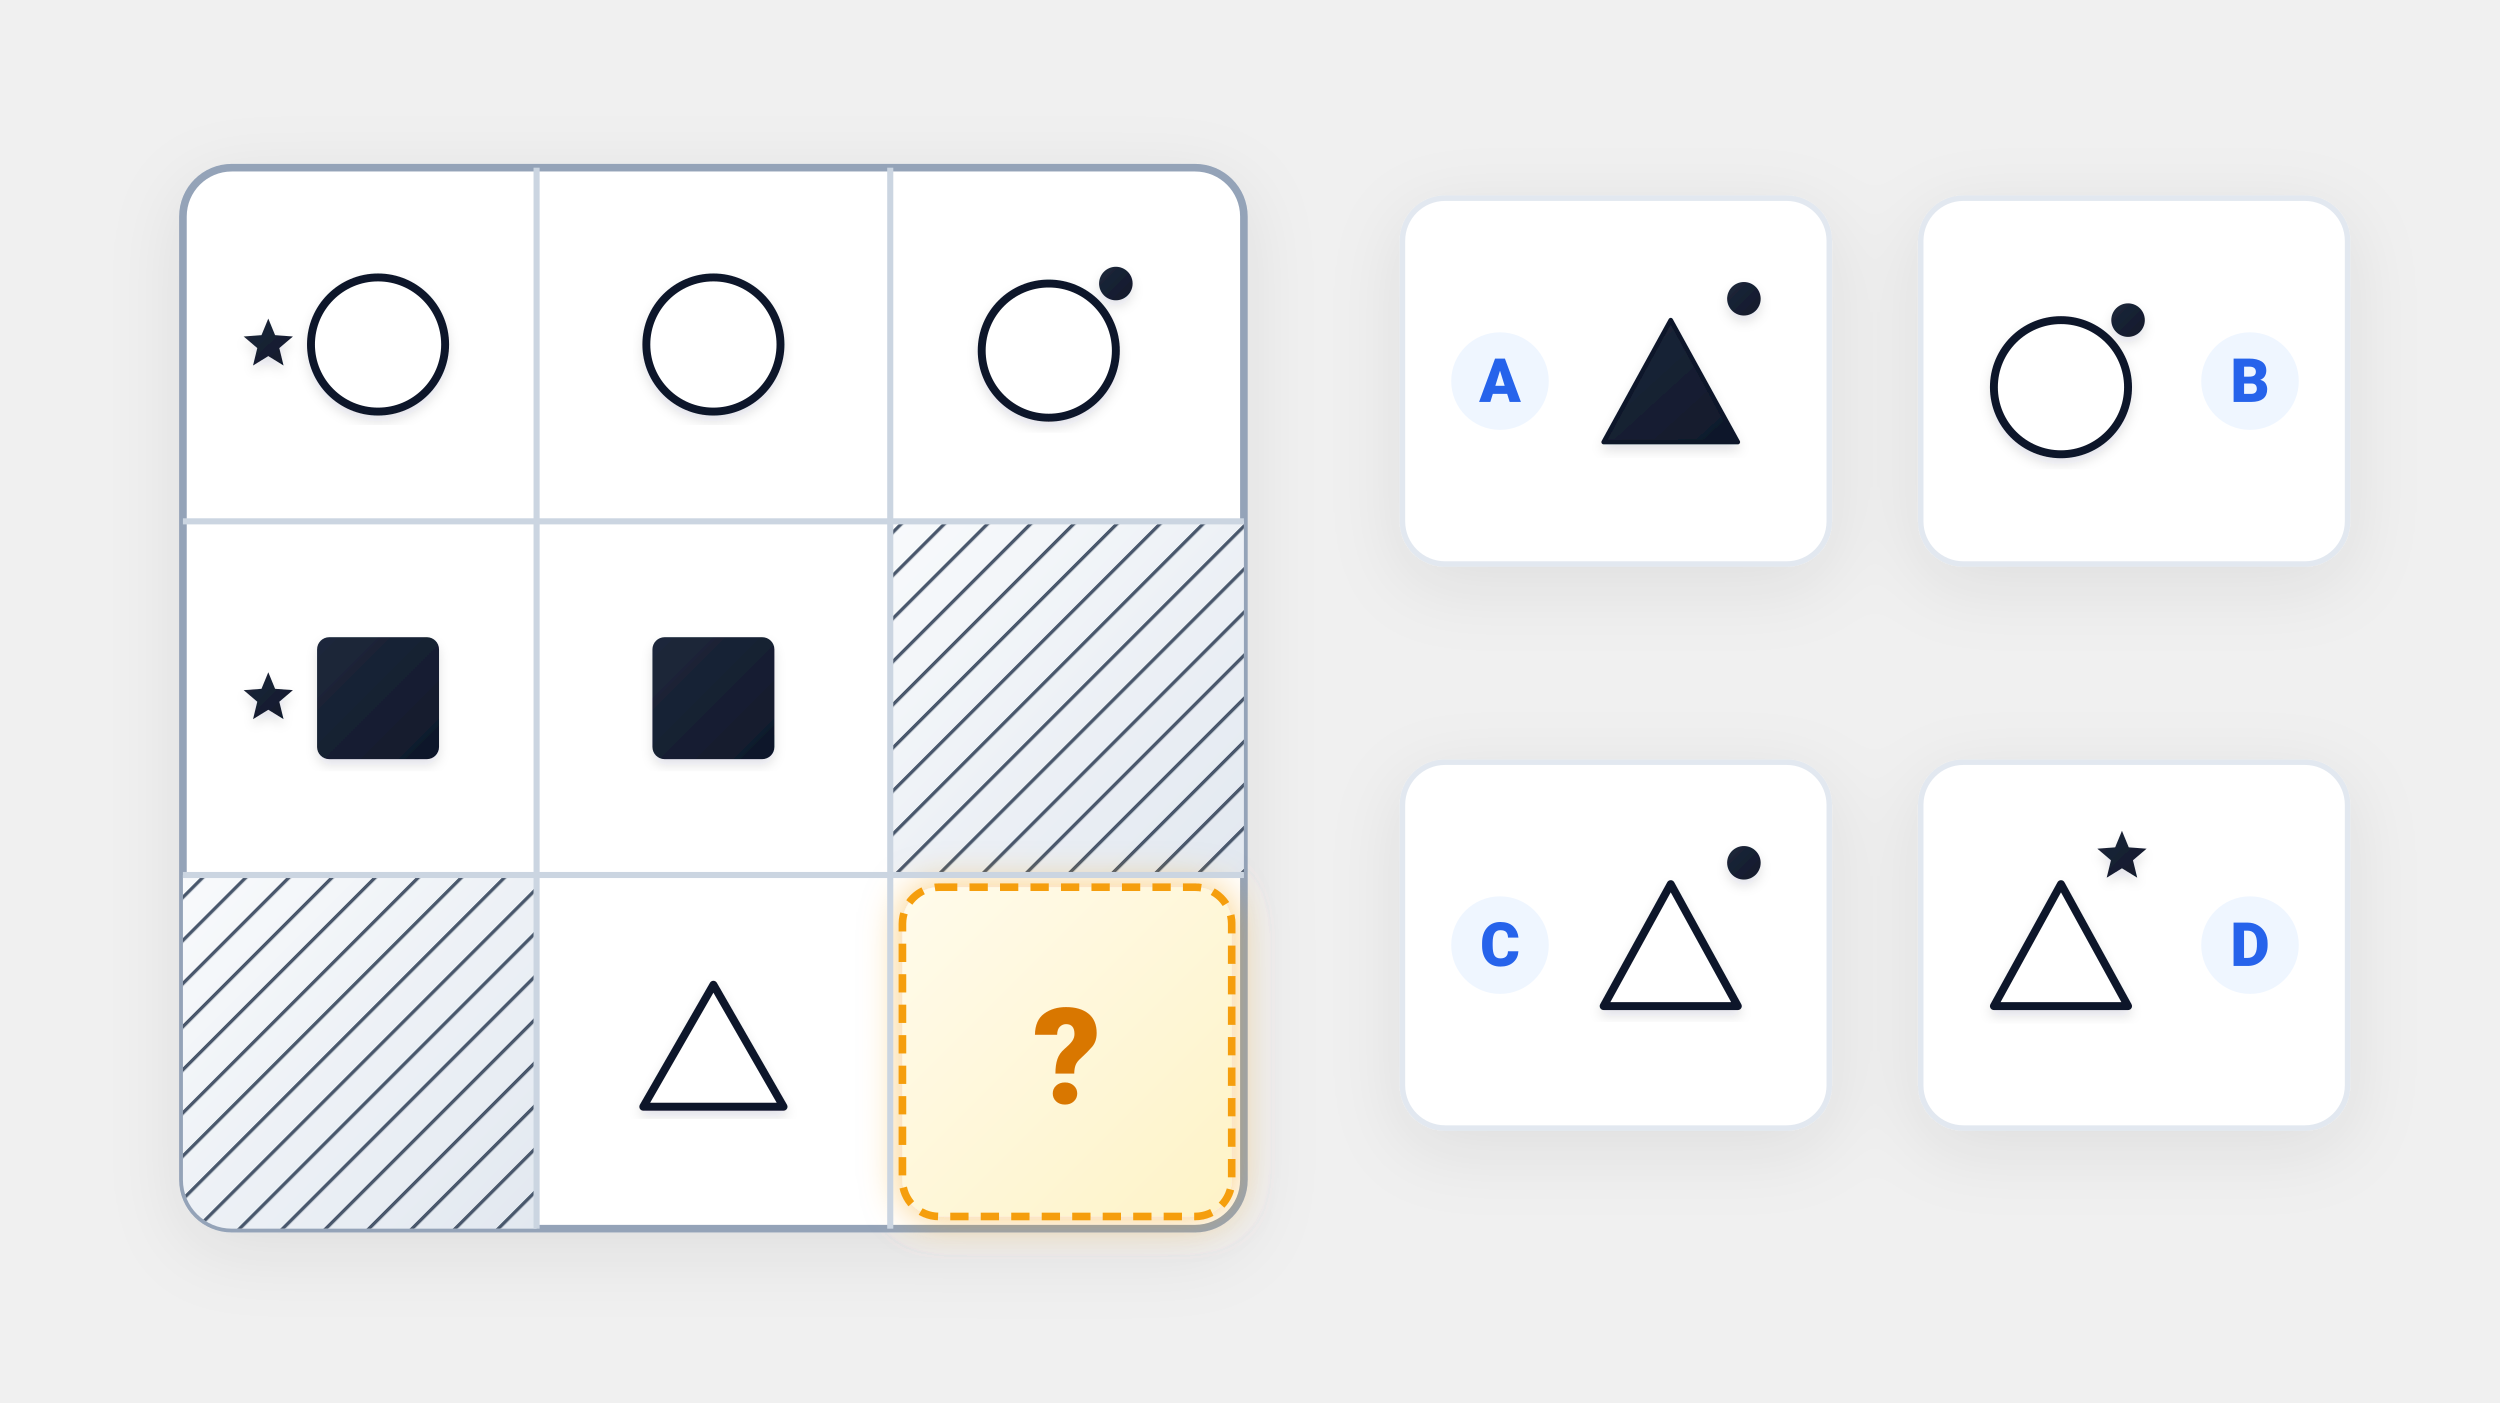
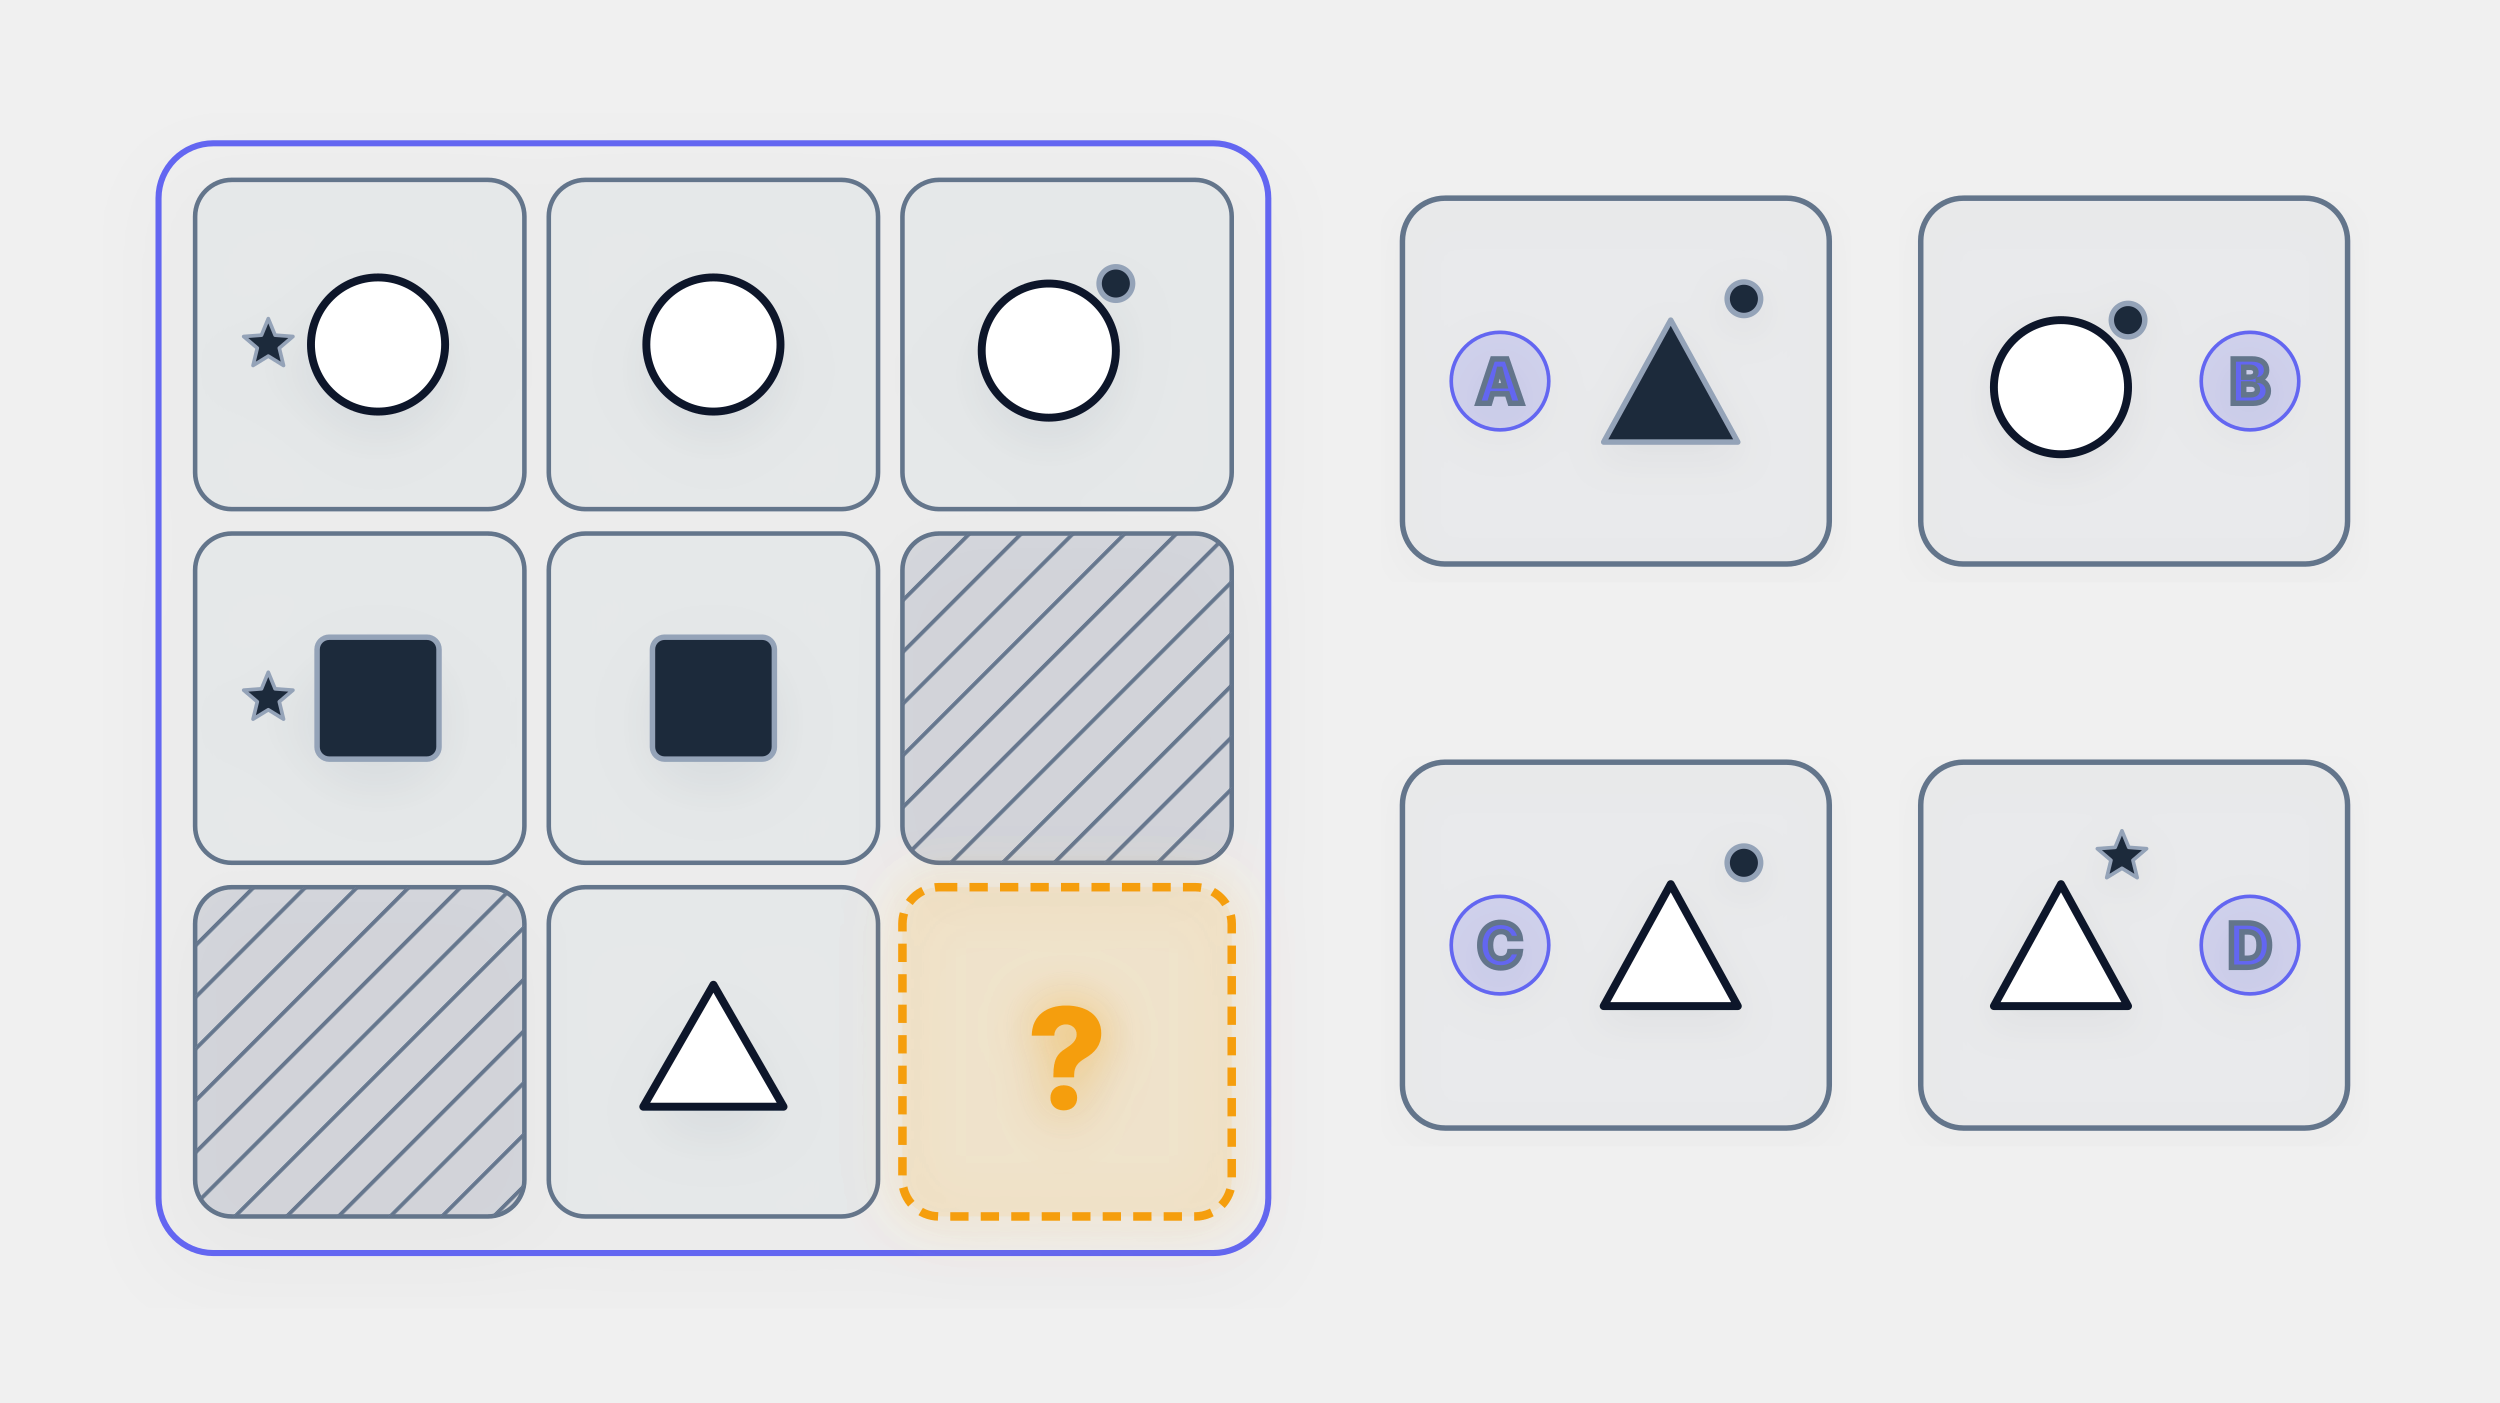
<svg xmlns="http://www.w3.org/2000/svg" viewBox="0 0 820 460" width="100%" height="100%">
  <defs>
-     <filter id="box-shadow" x="-8%" y="-8%" width="120%" height="124%">
-       <feDropShadow dx="0" dy="6" stdDeviation="12" flood-color="#0f172a" flood-opacity="0.08" />
+     <filter id="board-shadow" x="-5%" y="-5%" width="110%" height="110%">
+       <feDropShadow dx="0" dy="8" stdDeviation="12" flood-color="#0f172a" flood-opacity="0.12" />
+     </filter>
+     <filter id="card-shadow" x="-5%" y="-5%" width="110%" height="110%">
+       <feDropShadow dx="0" dy="4" stdDeviation="6" flood-color="#0f172a" flood-opacity="0.08" />
    </filter>
    <filter id="target-glow" x="-20%" y="-20%" width="140%" height="140%">
-       <feDropShadow dx="0" dy="0" stdDeviation="6" flood-color="#f59e0b" flood-opacity="0.5" />
+       <feDropShadow dx="0" dy="0" stdDeviation="8" flood-color="#f59e0b" flood-opacity="0.55" />
    </filter>
-     <filter id="shape-depth" x="-10%" y="-10%" width="120%" height="120%">
-       <feDropShadow dx="0" dy="2" stdDeviation="2" flood-color="#0f172a" flood-opacity="0.12" />
-     </filter>
-     <linearGradient id="dark-fill" x1="0%" y1="0%" x2="100%" y2="100%">
-       <stop offset="0%" stop-color="#1e293b" />
-       <stop offset="100%" stop-color="#0f172a" />
-     </linearGradient>
-     <linearGradient id="target-bg" x1="0%" y1="0%" x2="100%" y2="100%">
-       <stop offset="0%" stop-color="#fffbeb" />
-       <stop offset="100%" stop-color="#fef3c7" />
-     </linearGradient>
-     <linearGradient id="shaded-base" x1="0%" y1="0%" x2="100%" y2="100%">
-       <stop offset="0%" stop-color="#f8fafc" />
-       <stop offset="100%" stop-color="#e2e8f0" />
-     </linearGradient>
-     <pattern id="modern-hatch" width="10" height="10" patternTransform="rotate(45 0 0)" patternUnits="userSpaceOnUse">
-       <line x1="0" y1="0" x2="0" y2="10" stroke="#475569" stroke-width="2.2" stroke-linecap="square" />
+     <pattern id="modern-hatch" width="12" height="12" patternTransform="rotate(45 0 0)" patternUnits="userSpaceOnUse">
+       <line x1="0" y1="0" x2="0" y2="12" class="hatch-stroke" stroke-width="2.5" stroke-linecap="square" />
    </pattern>
-     <polygon id="star-icon" points="0,-8.5 2.23,-3.07 8.08,-2.63 3.61,1.17 5.00,6.88 0,3.8 -5.00,6.88 -3.61,1.17 -8.08,-2.63 -2.23,-3.07" fill="url(#dark-fill)" />
-     <clipPath id="matrix-clip">
-       <rect x="60" y="55" width="348" height="348" rx="16" />
-     </clipPath>
+     <polygon id="star-icon" points="0,-8.5 2.23,-3.07 8.08,-2.63 3.61,1.17 5.00,6.88 0,3.8 -5.00,6.88 -3.61,1.17 -8.08,-2.63 -2.23,-3.07" class="star-dark" />
+     <style>
+       /* Universal Dual-Mode Styling: Seamless on both Light and Dark backgrounds */
+       .matrix-bezel { fill: none; stroke: #6366f1; stroke-width: 2; }
+       
+       .cell-tile { fill: rgba(148, 163, 184, 0.08); stroke: #64748b; stroke-width: 1.5; }
+       .cell-shaded { fill: rgba(100, 116, 139, 0.18); stroke: #64748b; stroke-width: 1.5; }
+       .hatch-stroke { stroke: #64748b; }
+ 
+       /* Dual-Contrast Shapes */
+       .shape-white { fill: #ffffff; stroke: #0f172a; stroke-width: 2.6; stroke-linejoin: round; }
+       .shape-dark { fill: #1e293b; stroke: #94a3b8; stroke-width: 1.8; stroke-linejoin: round; }
+       .star-dark { fill: #1e293b; stroke: #94a3b8; stroke-width: 1.2; stroke-linejoin: round; }
+ 
+       /* Option Cards */
+       .card-option { fill: rgba(148, 163, 184, 0.07); stroke: #64748b; stroke-width: 1.8; }
+       .badge-opt-bg { fill: rgba(99, 102, 241, 0.18); stroke: #6366f1; stroke-width: 1.2; }
+       .badge-opt-text { fill: #6366f1; font-weight: 800; }
+ 
+       /* Target Empty Cell */
+       .target-empty-bg { fill: rgba(245, 158, 11, 0.09); stroke: #f59e0b; stroke-width: 2.8; stroke-dasharray: 6 4; }
+       .target-empty-text { fill: #f59e0b; font-weight: 800; font-size: 46px; }
+ 
+       @media (prefers-color-scheme: dark) {
+         .cell-tile { fill: rgba(255, 255, 255, 0.06); stroke: #475569; }
+         .cell-shaded { fill: rgba(148, 163, 184, 0.15); stroke: #475569; }
+         .card-option { fill: rgba(255, 255, 255, 0.06); stroke: #475569; }
+       }
+     </style>
  </defs>
-   <g filter="url(#box-shadow)">
-     <rect x="60" y="55" width="348" height="348" rx="16" fill="#ffffff" stroke="#94a3b8" stroke-width="2.5" />
-     <g clip-path="url(#matrix-clip)">
-       <rect x="292" y="171" width="116" height="116" fill="url(#shaded-base)" />
-       <rect x="292" y="171" width="116" height="116" fill="url(#modern-hatch)" />
-       <rect x="60" y="287" width="116" height="116" fill="url(#shaded-base)" />
-       <rect x="60" y="287" width="116" height="116" fill="url(#modern-hatch)" />
+   <g filter="url(#board-shadow)">
+     <rect x="52" y="47" width="364" height="364" rx="18" class="matrix-bezel" />
+     <g>
+       <rect x="64" y="59" width="108" height="108" rx="12" class="cell-tile" />
+       <use href="#star-icon" x="88" y="113" />
+       <circle cx="124" cy="113" r="22" class="shape-white" />
    </g>
-     <rect x="296" y="291" width="108" height="108" rx="12" fill="url(#target-bg)" stroke="#f59e0b" stroke-width="2.5" stroke-dasharray="6,4" filter="url(#target-glow)" />
-     <text x="350" y="347" font-family="-apple-system, BlinkMacSystemFont, 'Segoe UI', Roboto, sans-serif" font-size="44" font-weight="800" fill="#d97706" text-anchor="middle" dominant-baseline="central">?</text>
-     <line x1="176" y1="55" x2="176" y2="403" stroke="#cbd5e1" stroke-width="2" />
-     <line x1="292" y1="55" x2="292" y2="403" stroke="#cbd5e1" stroke-width="2" />
-     <line x1="60" y1="171" x2="408" y2="171" stroke="#cbd5e1" stroke-width="2" />
-     <line x1="60" y1="287" x2="408" y2="287" stroke="#cbd5e1" stroke-width="2" />
-     <g filter="url(#shape-depth)">
-       <use href="#star-icon" x="88" y="113" />
-       <circle cx="124" cy="113" r="22" fill="#ffffff" stroke="#0f172a" stroke-width="2.6" />
+     <g>
+       <rect x="180" y="59" width="108" height="108" rx="12" class="cell-tile" />
+       <circle cx="234" cy="113" r="22" class="shape-white" />
    </g>
-     <g filter="url(#shape-depth)">
-       <circle cx="234" cy="113" r="22" fill="#ffffff" stroke="#0f172a" stroke-width="2.6" />
+     <g>
+       <rect x="296" y="59" width="108" height="108" rx="12" class="cell-tile" />
+       <circle cx="344" cy="115" r="22" class="shape-white" />
+       <circle cx="366" cy="93" r="5.5" class="shape-dark" />
    </g>
-     <g filter="url(#shape-depth)">
-       <circle cx="344" cy="115" r="22" fill="#ffffff" stroke="#0f172a" stroke-width="2.6" />
-       <circle cx="366" cy="93" r="5.5" fill="url(#dark-fill)" />
+     <g>
+       <rect x="64" y="175" width="108" height="108" rx="12" class="cell-tile" />
+       <use href="#star-icon" x="88" y="229" />
+       <rect x="104" y="209" width="40" height="40" rx="4" class="shape-dark" />
    </g>
-     <g filter="url(#shape-depth)">
-       <use href="#star-icon" x="88" y="229" />
-       <rect x="104" y="209" width="40" height="40" rx="4" fill="url(#dark-fill)" />
+     <g>
+       <rect x="180" y="175" width="108" height="108" rx="12" class="cell-tile" />
+       <rect x="214" y="209" width="40" height="40" rx="4" class="shape-dark" />
    </g>
-     <g filter="url(#shape-depth)">
-       <rect x="214" y="209" width="40" height="40" rx="4" fill="url(#dark-fill)" />
+     <g>
+       <rect x="296" y="175" width="108" height="108" rx="12" class="cell-shaded" />
+       <rect x="296" y="175" width="108" height="108" rx="12" fill="url(#modern-hatch)" />
    </g>
-     <g filter="url(#shape-depth)">
-       <polygon points="234,323 257,363 211,363" fill="#ffffff" stroke="#0f172a" stroke-width="2.6" stroke-linejoin="round" />
+     <g>
+       <rect x="64" y="291" width="108" height="108" rx="12" class="cell-shaded" />
+       <rect x="64" y="291" width="108" height="108" rx="12" fill="url(#modern-hatch)" />
+     </g>
+     <g>
+       <rect x="180" y="291" width="108" height="108" rx="12" class="cell-tile" />
+       <polygon points="234,323 257,363 211,363" class="shape-white" />
+     </g>
+     <g filter="url(#target-glow)">
+       <rect x="296" y="291" width="108" height="108" rx="12" class="target-empty-bg" />
+       <text x="350" y="347" font-family="-apple-system, sans-serif" class="target-empty-text" text-anchor="middle" dominant-baseline="central">?</text>
    </g>
  </g>
-   <g filter="url(#box-shadow)">
-     <g>
-       <rect x="460" y="65" width="140" height="120" rx="14" fill="#ffffff" stroke="#e2e8f0" stroke-width="1.8" />
-       <circle cx="492" cy="125" r="16" fill="#eff6ff" />
-       <text x="492" y="125" font-family="-apple-system, BlinkMacSystemFont, 'Segoe UI', Roboto, sans-serif" font-size="20" font-weight="800" fill="#2563eb" text-anchor="middle" dominant-baseline="central">A</text>
-       <g filter="url(#shape-depth)">
-         <polygon points="548,105 570,145 526,145" fill="url(#dark-fill)" stroke="#0f172a" stroke-width="1.5" stroke-linejoin="round" />
-         <circle cx="572" cy="98" r="5.5" fill="url(#dark-fill)" />
-       </g>
+   <g>
+     <g class="card-option" filter="url(#card-shadow)">
+       <rect x="460" y="65" width="140" height="120" rx="14" />
+       <circle cx="492" cy="125" r="16" class="badge-opt-bg" />
+       <text x="492" y="125" font-family="-apple-system, sans-serif" font-size="20" class="badge-opt-text" text-anchor="middle" dominant-baseline="central">A</text>
+       <polygon points="548,105 570,145 526,145" class="shape-dark" />
+       <circle cx="572" cy="98" r="5.5" class="shape-dark" />
    </g>
-     <g>
-       <rect x="630" y="65" width="140" height="120" rx="14" fill="#ffffff" stroke="#e2e8f0" stroke-width="1.8" />
-       <g filter="url(#shape-depth)">
-         <circle cx="676" cy="127" r="22" fill="#ffffff" stroke="#0f172a" stroke-width="2.6" />
-         <circle cx="698" cy="105" r="5.5" fill="url(#dark-fill)" />
-       </g>
-       <circle cx="738" cy="125" r="16" fill="#eff6ff" />
-       <text x="738" y="125" font-family="-apple-system, BlinkMacSystemFont, 'Segoe UI', Roboto, sans-serif" font-size="20" font-weight="800" fill="#2563eb" text-anchor="middle" dominant-baseline="central">B</text>
+     <g class="card-option" filter="url(#card-shadow)">
+       <rect x="630" y="65" width="140" height="120" rx="14" />
+       <circle cx="676" cy="127" r="22" class="shape-white" />
+       <circle cx="698" cy="105" r="5.5" class="shape-dark" />
+       <circle cx="738" cy="125" r="16" class="badge-opt-bg" />
+       <text x="738" y="125" font-family="-apple-system, sans-serif" font-size="20" class="badge-opt-text" text-anchor="middle" dominant-baseline="central">B</text>
    </g>
-     <g>
-       <rect x="460" y="250" width="140" height="120" rx="14" fill="#ffffff" stroke="#e2e8f0" stroke-width="1.8" />
-       <circle cx="492" cy="310" r="16" fill="#eff6ff" />
-       <text x="492" y="310" font-family="-apple-system, BlinkMacSystemFont, 'Segoe UI', Roboto, sans-serif" font-size="20" font-weight="800" fill="#2563eb" text-anchor="middle" dominant-baseline="central">C</text>
-       <g filter="url(#shape-depth)">
-         <polygon points="548,290 570,330 526,330" fill="#ffffff" stroke="#0f172a" stroke-width="2.6" stroke-linejoin="round" />
-         <circle cx="572" cy="283" r="5.5" fill="url(#dark-fill)" />
-       </g>
+     <g class="card-option" filter="url(#card-shadow)">
+       <rect x="460" y="250" width="140" height="120" rx="14" />
+       <circle cx="492" cy="310" r="16" class="badge-opt-bg" />
+       <text x="492" y="310" font-family="-apple-system, sans-serif" font-size="20" class="badge-opt-text" text-anchor="middle" dominant-baseline="central">C</text>
+       <polygon points="548,290 570,330 526,330" class="shape-white" />
+       <circle cx="572" cy="283" r="5.5" class="shape-dark" />
    </g>
-     <g>
-       <rect x="630" y="250" width="140" height="120" rx="14" fill="#ffffff" stroke="#e2e8f0" stroke-width="1.8" />
-       <g filter="url(#shape-depth)">
-         <polygon points="676,290 698,330 654,330" fill="#ffffff" stroke="#0f172a" stroke-width="2.6" stroke-linejoin="round" />
-         <use href="#star-icon" x="696" y="281" />
-       </g>
-       <circle cx="738" cy="310" r="16" fill="#eff6ff" />
-       <text x="738" y="310" font-family="-apple-system, BlinkMacSystemFont, 'Segoe UI', Roboto, sans-serif" font-size="20" font-weight="800" fill="#2563eb" text-anchor="middle" dominant-baseline="central">D</text>
+     <g class="card-option" filter="url(#card-shadow)">
+       <rect x="630" y="250" width="140" height="120" rx="14" />
+       <polygon points="676,290 698,330 654,330" class="shape-white" />
+       <use href="#star-icon" x="696" y="281" />
+       <circle cx="738" cy="310" r="16" class="badge-opt-bg" />
+       <text x="738" y="310" font-family="-apple-system, sans-serif" font-size="20" class="badge-opt-text" text-anchor="middle" dominant-baseline="central">D</text>
    </g>
  </g>
</svg>
